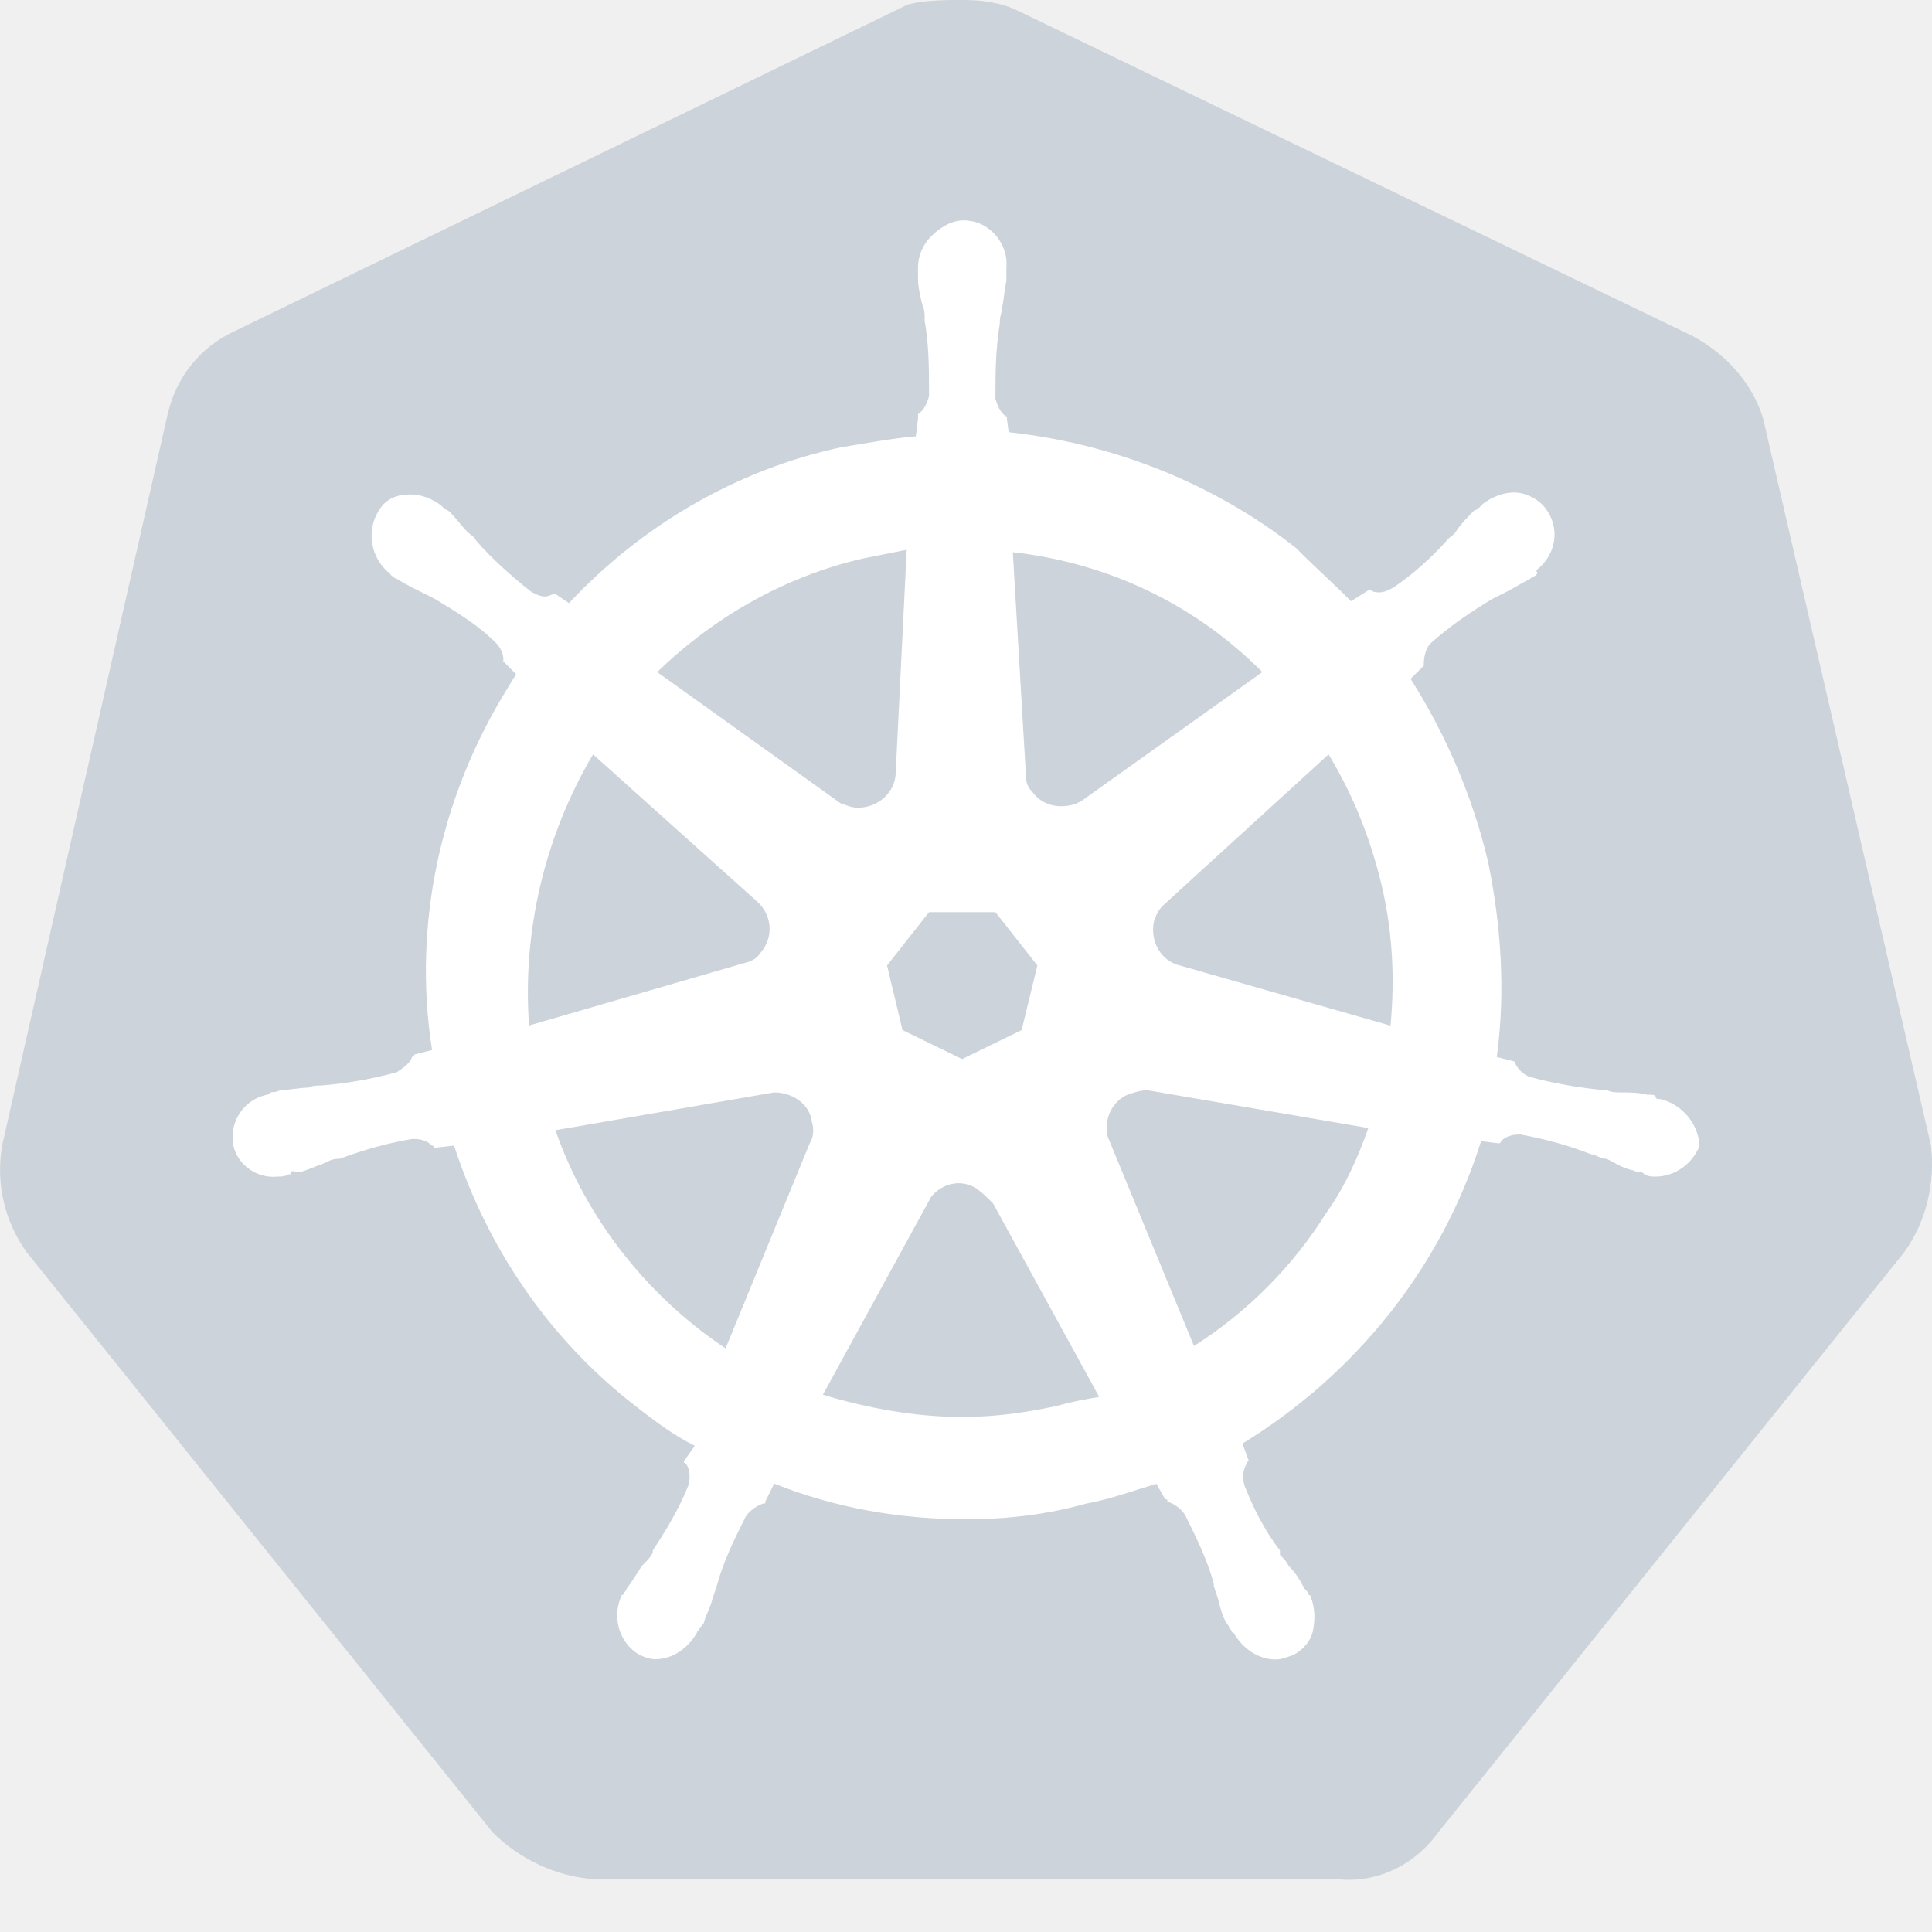
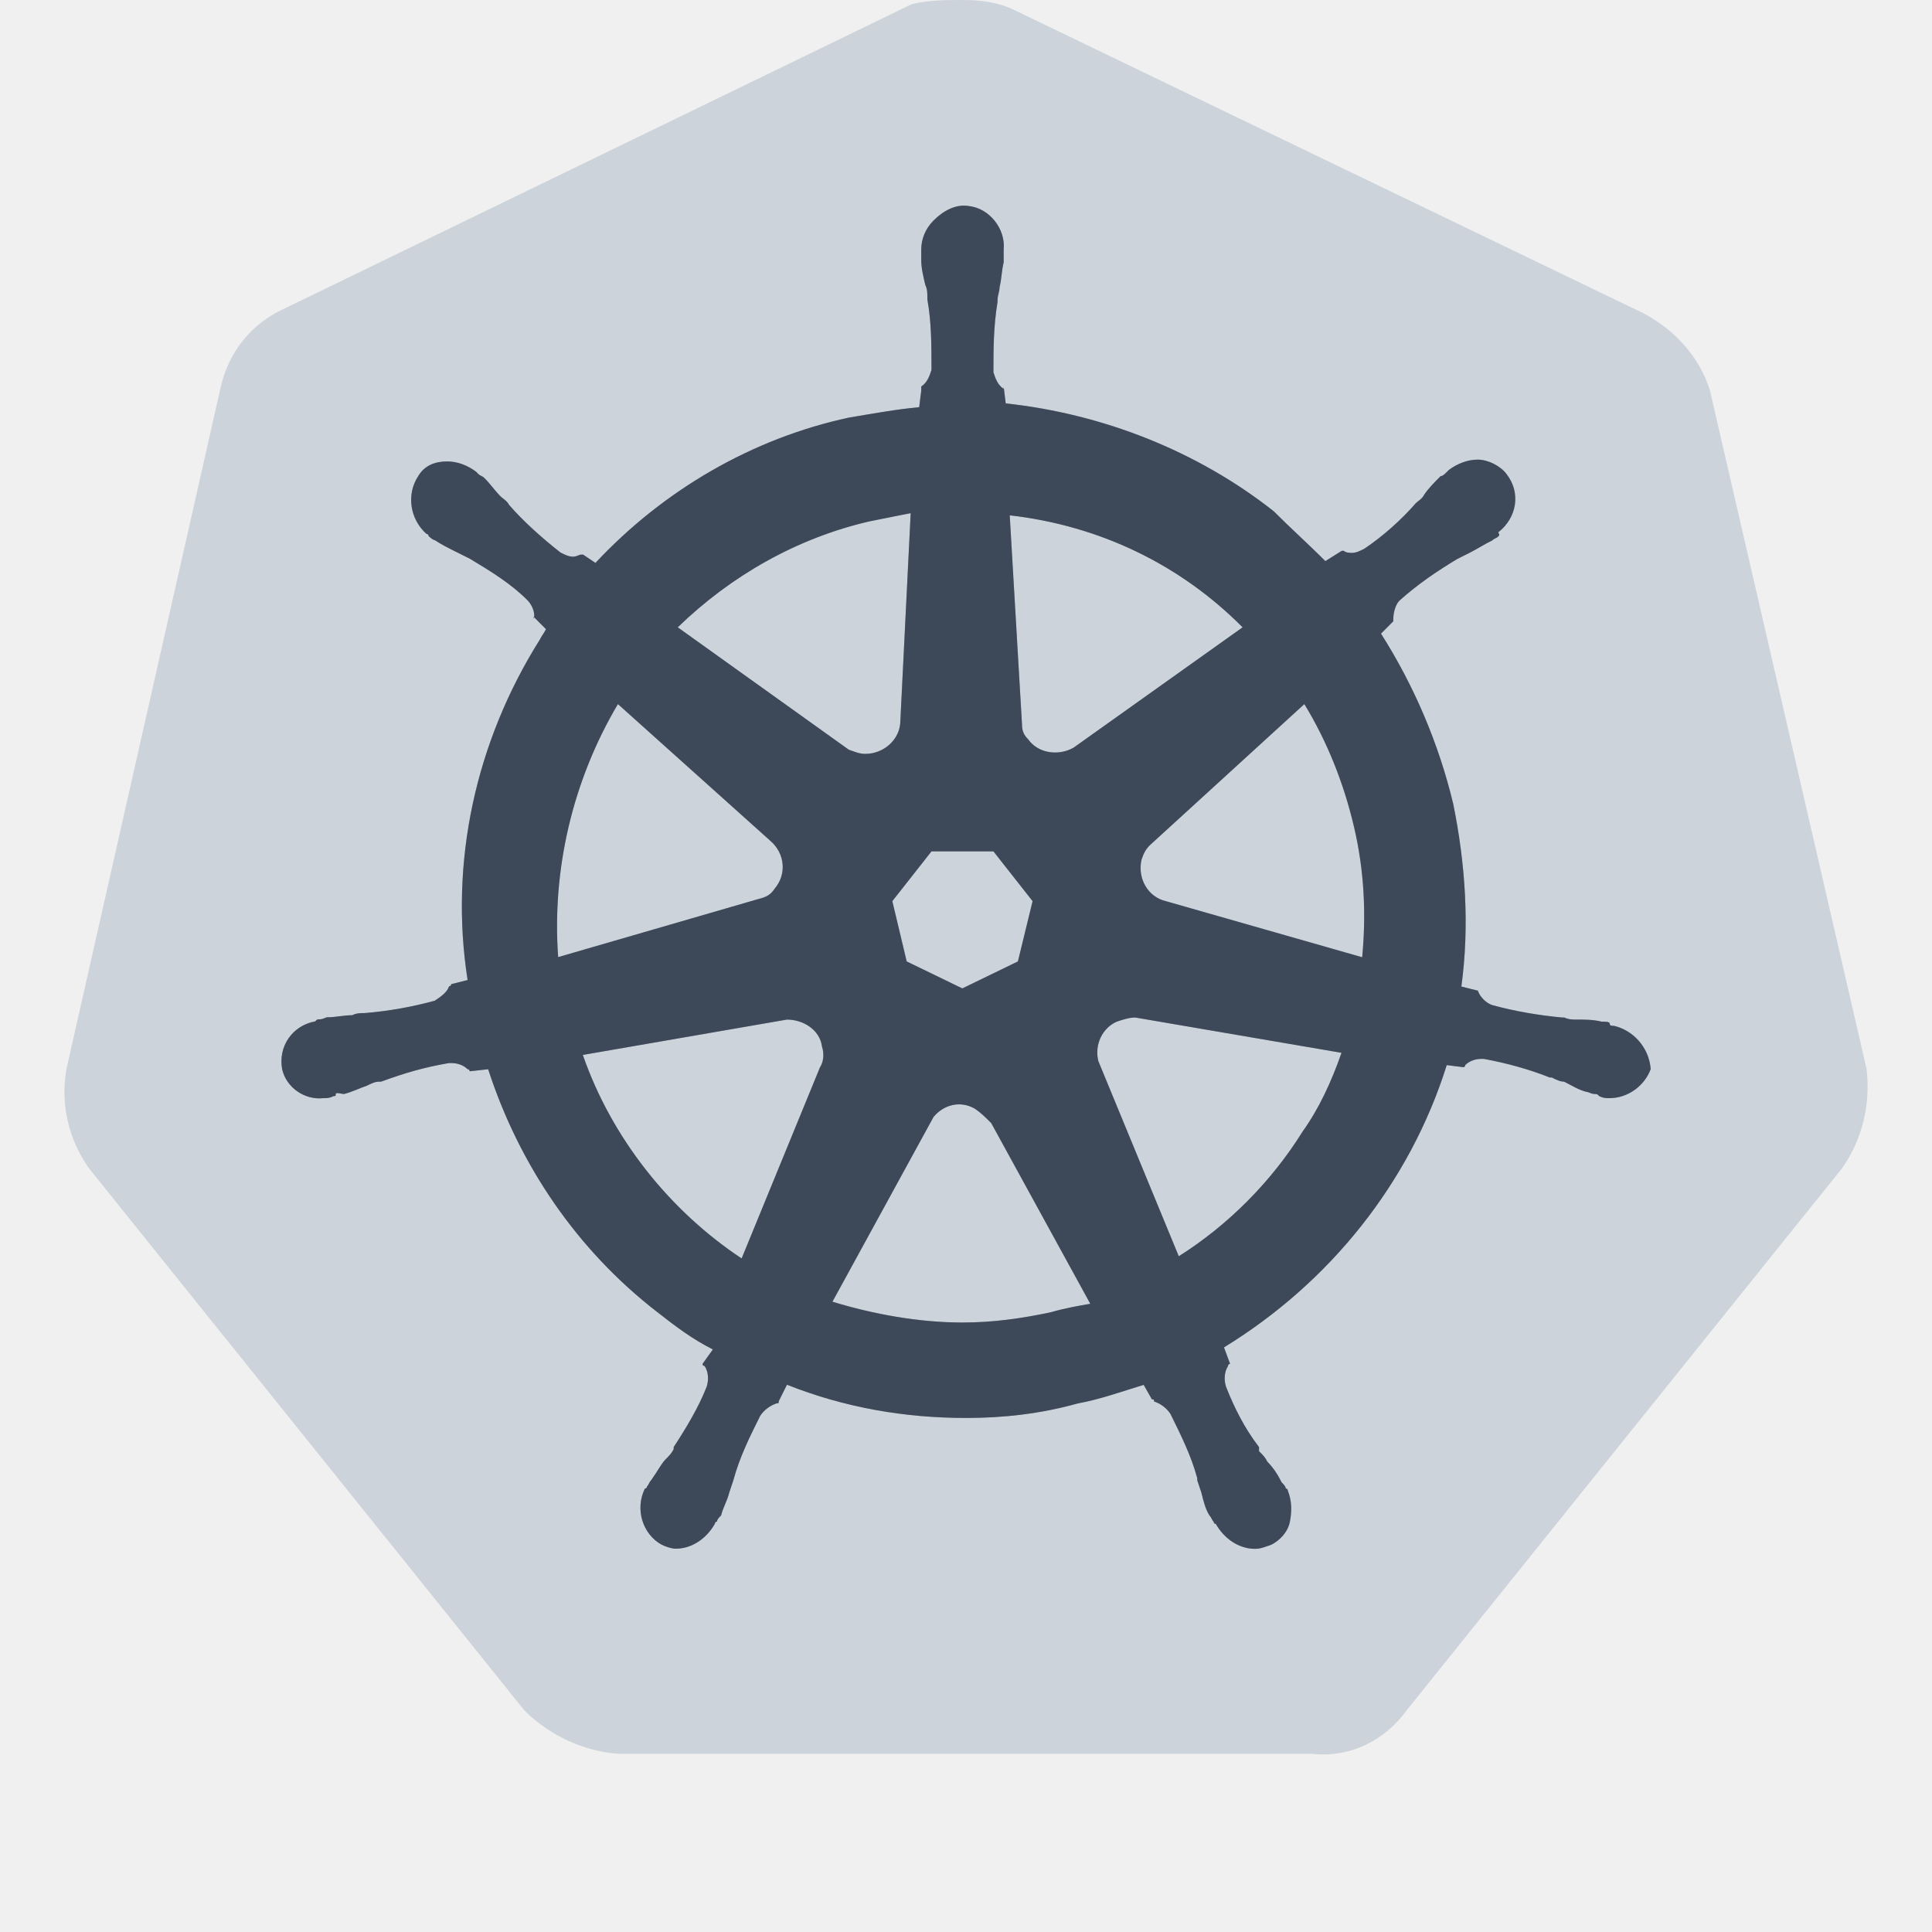
<svg xmlns="http://www.w3.org/2000/svg" width="30" height="30" viewBox="0 0 30 30" fill="none">
  <g clip-path="url(#clip0_112_12049)">
    <g clip-path="url(#clip1_112_12049)">
-       <g clip-path="url(#clip2_112_12049)">
-         <path d="M27.376 6.492C27.205 5.939 26.792 5.49 26.277 5.215L15.816 0.172C15.54 0.034 15.232 0 14.956 0C14.68 0 14.373 0 14.099 0.069L3.635 5.146C3.12 5.387 2.744 5.836 2.605 6.424L0.034 17.784C-0.068 18.371 0.068 18.959 0.413 19.443L7.651 28.454C8.064 28.869 8.648 29.144 9.229 29.179H20.755C21.372 29.248 21.956 28.972 22.332 28.454L29.57 19.443C29.915 18.959 30.051 18.371 29.983 17.784L27.376 6.492Z" fill="#CCD3DB" />
-         <path d="M25.779 17.066C25.744 17.066 25.71 17.066 25.71 17.032C25.71 16.998 25.642 16.998 25.574 16.998C25.437 16.963 25.3 16.963 25.161 16.963C25.093 16.963 25.024 16.963 24.956 16.929H24.922C24.543 16.894 24.133 16.826 23.755 16.722C23.652 16.688 23.55 16.585 23.515 16.482L23.242 16.413C23.379 15.41 23.311 14.376 23.105 13.373C22.866 12.37 22.453 11.405 21.904 10.542L22.109 10.336V10.301C22.109 10.198 22.143 10.06 22.212 9.992C22.519 9.716 22.829 9.508 23.171 9.301C23.24 9.267 23.308 9.232 23.376 9.198C23.513 9.129 23.616 9.06 23.755 8.991C23.789 8.957 23.823 8.957 23.857 8.923C23.892 8.888 23.857 8.888 23.857 8.854C24.165 8.613 24.236 8.198 23.994 7.888C23.892 7.75 23.686 7.647 23.513 7.647C23.342 7.647 23.169 7.716 23.032 7.819L22.998 7.854C22.964 7.888 22.93 7.923 22.895 7.923C22.793 8.026 22.69 8.129 22.622 8.232C22.588 8.301 22.519 8.335 22.485 8.37C22.246 8.645 21.936 8.923 21.628 9.129C21.56 9.163 21.492 9.198 21.423 9.198C21.389 9.198 21.321 9.198 21.287 9.163H21.252L20.979 9.335C20.706 9.06 20.395 8.783 20.122 8.507C18.852 7.505 17.275 6.885 15.662 6.711L15.627 6.436V6.47C15.525 6.401 15.491 6.298 15.457 6.195C15.457 5.814 15.457 5.436 15.525 5.02V4.986C15.525 4.917 15.559 4.848 15.559 4.78C15.593 4.642 15.593 4.504 15.627 4.364V4.153C15.662 3.806 15.388 3.462 15.044 3.428C14.839 3.394 14.631 3.497 14.46 3.669C14.324 3.806 14.255 3.978 14.255 4.153V4.325C14.255 4.463 14.29 4.6 14.324 4.74C14.358 4.809 14.358 4.878 14.358 4.947V4.981C14.426 5.362 14.426 5.74 14.426 6.156C14.392 6.259 14.358 6.362 14.255 6.431V6.5L14.221 6.775C13.843 6.809 13.467 6.878 13.054 6.947C11.443 7.293 9.966 8.156 8.835 9.365L8.63 9.227H8.596C8.562 9.227 8.528 9.262 8.459 9.262C8.391 9.262 8.323 9.227 8.254 9.193C7.947 8.952 7.637 8.674 7.397 8.399C7.363 8.33 7.295 8.296 7.261 8.262C7.158 8.158 7.09 8.055 6.987 7.952C6.953 7.918 6.919 7.918 6.885 7.883C6.851 7.849 6.851 7.849 6.851 7.849C6.714 7.746 6.543 7.677 6.37 7.677C6.164 7.677 5.991 7.746 5.889 7.918C5.684 8.227 5.752 8.643 6.025 8.883C6.059 8.883 6.059 8.918 6.059 8.918C6.059 8.918 6.128 8.987 6.162 8.987C6.265 9.055 6.401 9.124 6.54 9.193C6.609 9.227 6.677 9.262 6.746 9.296C7.09 9.503 7.432 9.711 7.705 9.987C7.773 10.056 7.842 10.193 7.808 10.296V10.262L8.013 10.468C7.978 10.537 7.944 10.572 7.91 10.64C6.846 12.334 6.401 14.336 6.709 16.305L6.435 16.373C6.435 16.408 6.401 16.408 6.401 16.408C6.367 16.511 6.265 16.58 6.162 16.649C5.784 16.752 5.408 16.821 4.995 16.855C4.927 16.855 4.858 16.855 4.79 16.889C4.653 16.889 4.517 16.924 4.377 16.924C4.343 16.924 4.309 16.958 4.241 16.958C4.206 16.958 4.206 16.958 4.172 16.993C3.794 17.061 3.555 17.408 3.623 17.786C3.691 18.096 4.001 18.305 4.309 18.27C4.377 18.27 4.412 18.27 4.48 18.236C4.514 18.236 4.514 18.236 4.514 18.202C4.514 18.167 4.617 18.202 4.651 18.202C4.788 18.167 4.924 18.099 5.029 18.064C5.098 18.03 5.166 17.995 5.234 17.995H5.268C5.647 17.858 5.989 17.754 6.401 17.686H6.435C6.538 17.686 6.641 17.72 6.709 17.789C6.743 17.789 6.743 17.823 6.743 17.823L7.051 17.789C7.566 19.376 8.525 20.794 9.863 21.829C10.171 22.07 10.447 22.278 10.789 22.451L10.618 22.691C10.618 22.726 10.652 22.726 10.652 22.726C10.72 22.829 10.72 22.966 10.686 23.072C10.549 23.419 10.342 23.763 10.137 24.075V24.109C10.102 24.178 10.068 24.212 10 24.281C9.932 24.35 9.863 24.488 9.761 24.628C9.726 24.662 9.726 24.697 9.692 24.731C9.692 24.731 9.692 24.765 9.658 24.765C9.487 25.112 9.624 25.525 9.932 25.697C10 25.731 10.102 25.765 10.171 25.765C10.444 25.765 10.686 25.593 10.823 25.35C10.823 25.35 10.823 25.316 10.857 25.316C10.857 25.281 10.891 25.247 10.925 25.212C10.959 25.075 11.028 24.972 11.062 24.832L11.13 24.625C11.233 24.244 11.404 23.9 11.577 23.554C11.645 23.451 11.748 23.382 11.851 23.347C11.885 23.347 11.885 23.347 11.885 23.313L12.021 23.038C12.981 23.419 13.977 23.591 15.005 23.591C15.623 23.591 16.24 23.522 16.858 23.35C17.236 23.281 17.612 23.143 17.956 23.04L18.093 23.281C18.127 23.281 18.127 23.281 18.127 23.315C18.23 23.35 18.332 23.419 18.401 23.522C18.572 23.868 18.745 24.212 18.848 24.593V24.628L18.916 24.834C18.95 24.972 18.984 25.109 19.053 25.215C19.087 25.249 19.087 25.284 19.121 25.318C19.121 25.318 19.121 25.353 19.155 25.353C19.292 25.593 19.534 25.768 19.807 25.768C19.91 25.768 19.978 25.733 20.081 25.699C20.217 25.63 20.354 25.493 20.388 25.318C20.422 25.146 20.422 24.972 20.354 24.8C20.354 24.765 20.32 24.765 20.32 24.765C20.32 24.731 20.286 24.697 20.251 24.662C20.183 24.524 20.115 24.421 20.012 24.316C19.978 24.247 19.944 24.212 19.875 24.144V24.075C19.636 23.765 19.463 23.419 19.326 23.072C19.292 22.969 19.292 22.831 19.36 22.726C19.36 22.691 19.394 22.691 19.394 22.691L19.292 22.416C21.042 21.345 22.38 19.688 22.998 17.72L23.271 17.754C23.306 17.754 23.306 17.72 23.306 17.72C23.374 17.651 23.477 17.617 23.579 17.617H23.613C23.992 17.686 24.368 17.789 24.712 17.926H24.746C24.814 17.961 24.883 17.995 24.951 17.995C25.088 18.064 25.19 18.133 25.329 18.167C25.364 18.167 25.398 18.202 25.466 18.202C25.5 18.202 25.5 18.202 25.535 18.236C25.603 18.27 25.637 18.27 25.706 18.27C26.013 18.27 26.289 18.064 26.392 17.786C26.362 17.413 26.086 17.135 25.779 17.066ZM15.864 15.995L14.939 16.445L14.014 15.995L13.774 14.992L14.426 14.164H15.457L16.108 14.992L15.864 15.995ZM21.455 13.751C21.626 14.476 21.66 15.201 21.592 15.926L18.332 14.995C18.025 14.926 17.852 14.614 17.92 14.304C17.954 14.201 17.988 14.132 18.057 14.063L20.63 11.714C21.008 12.336 21.284 13.027 21.455 13.751ZM19.602 10.436L16.79 12.439C16.55 12.577 16.206 12.542 16.035 12.302C15.967 12.233 15.932 12.164 15.932 12.061L15.727 8.574C17.236 8.746 18.574 9.402 19.602 10.436ZM13.393 8.674L14.079 8.537L13.909 11.989C13.909 12.299 13.635 12.542 13.325 12.542C13.223 12.542 13.154 12.508 13.052 12.473L10.205 10.436C11.094 9.574 12.192 8.952 13.393 8.674ZM9.209 11.714L11.748 13.992C11.987 14.199 12.021 14.545 11.816 14.786C11.748 14.889 11.68 14.924 11.543 14.958L8.215 15.924C8.11 14.476 8.452 12.992 9.209 11.714ZM8.625 17.55L12.021 16.963C12.295 16.963 12.571 17.135 12.605 17.413C12.639 17.516 12.639 17.654 12.571 17.759L11.267 20.937C10.066 20.14 9.104 18.931 8.625 17.55ZM16.413 21.831C15.932 21.934 15.454 22.003 14.939 22.003C14.219 22.003 13.464 21.866 12.778 21.657L14.46 18.583C14.631 18.376 14.907 18.307 15.146 18.445C15.249 18.514 15.317 18.583 15.42 18.686L17.068 21.691C16.858 21.728 16.653 21.762 16.413 21.831ZM20.598 18.828C20.083 19.656 19.363 20.381 18.54 20.9L17.202 17.654C17.134 17.378 17.27 17.101 17.51 16.998C17.612 16.963 17.715 16.929 17.817 16.929L21.247 17.516C21.079 17.998 20.872 18.447 20.598 18.828Z" fill="white" />
-       </g>
+       <path d="M26.551 6.06C26.391 5.543 26.006 5.124 25.525 4.867L15.761 0.161C15.504 0.032 15.217 0 14.959 0C14.702 0 14.415 0 14.159 0.064L4.393 4.803C3.912 5.027 3.561 5.447 3.431 5.995L1.032 16.598C0.936 17.146 1.064 17.695 1.385 18.146L8.141 26.557C8.527 26.945 9.071 27.201 9.613 27.233H20.371C20.947 27.298 21.492 27.041 21.843 26.557L28.599 18.146C28.92 17.695 29.048 17.146 28.984 16.598L26.551 6.06Z" fill="#CCD3DB" />
+       <path d="M25.06 15.929C25.028 15.929 24.996 15.929 24.996 15.896C24.996 15.864 24.932 15.864 24.869 15.864C24.741 15.832 24.613 15.832 24.483 15.832C24.42 15.832 24.356 15.832 24.292 15.8H24.26C23.907 15.768 23.524 15.704 23.171 15.607C23.075 15.575 22.98 15.479 22.948 15.383L22.692 15.319C22.82 14.383 22.756 13.417 22.565 12.481C22.341 11.546 21.956 10.644 21.444 9.839L21.635 9.647V9.614C21.635 9.518 21.667 9.39 21.731 9.326C22.018 9.069 22.307 8.874 22.626 8.681C22.69 8.649 22.754 8.617 22.818 8.585C22.945 8.52 23.041 8.456 23.171 8.392C23.203 8.36 23.235 8.36 23.267 8.328C23.299 8.296 23.267 8.296 23.267 8.264C23.554 8.039 23.62 7.651 23.394 7.362C23.299 7.234 23.107 7.137 22.945 7.137C22.786 7.137 22.624 7.202 22.497 7.298L22.465 7.33C22.433 7.362 22.401 7.394 22.369 7.394C22.273 7.491 22.177 7.587 22.114 7.683C22.082 7.748 22.018 7.78 21.986 7.812C21.763 8.069 21.473 8.328 21.186 8.52C21.122 8.553 21.059 8.585 20.995 8.585C20.963 8.585 20.899 8.585 20.867 8.553H20.835L20.58 8.713C20.325 8.456 20.035 8.197 19.78 7.94C18.595 7.004 17.123 6.426 15.617 6.264L15.585 6.007V6.039C15.49 5.975 15.458 5.878 15.426 5.782C15.426 5.426 15.426 5.073 15.49 4.686V4.654C15.49 4.589 15.521 4.525 15.521 4.461C15.553 4.332 15.553 4.204 15.585 4.073V3.876C15.617 3.553 15.362 3.232 15.041 3.199C14.849 3.167 14.656 3.264 14.496 3.424C14.368 3.553 14.305 3.713 14.305 3.876V4.037C14.305 4.165 14.337 4.293 14.368 4.424C14.4 4.488 14.4 4.553 14.4 4.617V4.649C14.464 5.004 14.464 5.358 14.464 5.745C14.432 5.842 14.4 5.938 14.305 6.002V6.066L14.273 6.323C13.92 6.355 13.569 6.42 13.184 6.484C11.68 6.807 10.301 7.612 9.246 8.741L9.055 8.612H9.023C8.991 8.612 8.959 8.644 8.895 8.644C8.831 8.644 8.768 8.612 8.704 8.58C8.417 8.355 8.127 8.096 7.904 7.839C7.872 7.775 7.808 7.743 7.776 7.711C7.681 7.615 7.617 7.518 7.521 7.422C7.489 7.39 7.457 7.39 7.425 7.358C7.394 7.326 7.394 7.326 7.394 7.326C7.266 7.229 7.106 7.165 6.945 7.165C6.753 7.165 6.592 7.229 6.496 7.39C6.304 7.679 6.368 8.066 6.623 8.291C6.655 8.291 6.655 8.323 6.655 8.323C6.655 8.323 6.719 8.387 6.751 8.387C6.847 8.452 6.974 8.516 7.104 8.58C7.168 8.612 7.232 8.644 7.296 8.676C7.617 8.869 7.936 9.064 8.191 9.321C8.255 9.385 8.319 9.514 8.287 9.61V9.578L8.478 9.77C8.446 9.835 8.414 9.867 8.383 9.931C7.389 11.511 6.974 13.38 7.261 15.218L7.006 15.282C7.006 15.314 6.974 15.314 6.974 15.314C6.942 15.41 6.847 15.475 6.751 15.539C6.398 15.635 6.047 15.699 5.662 15.731C5.598 15.731 5.534 15.731 5.47 15.764C5.343 15.764 5.215 15.796 5.085 15.796C5.053 15.796 5.022 15.828 4.958 15.828C4.926 15.828 4.926 15.828 4.894 15.86C4.541 15.924 4.317 16.247 4.381 16.601C4.445 16.89 4.734 17.085 5.022 17.052C5.085 17.052 5.117 17.052 5.181 17.02C5.213 17.02 5.213 17.02 5.213 16.988C5.213 16.956 5.309 16.988 5.341 16.988C5.468 16.956 5.596 16.892 5.694 16.86C5.758 16.828 5.821 16.796 5.885 16.796H5.917C6.27 16.667 6.589 16.571 6.974 16.507H7.006C7.102 16.507 7.198 16.539 7.261 16.603C7.293 16.603 7.293 16.635 7.293 16.635L7.58 16.603C8.061 18.085 8.957 19.408 10.205 20.373C10.492 20.598 10.75 20.793 11.069 20.954L10.909 21.178C10.909 21.211 10.941 21.211 10.941 21.211C11.005 21.307 11.005 21.435 10.973 21.534C10.846 21.857 10.652 22.178 10.461 22.47V22.502C10.429 22.566 10.397 22.598 10.333 22.663C10.269 22.727 10.205 22.855 10.11 22.986C10.078 23.018 10.078 23.05 10.046 23.082C10.046 23.082 10.046 23.114 10.014 23.114C9.855 23.438 9.982 23.823 10.269 23.983C10.333 24.016 10.429 24.048 10.492 24.048C10.748 24.048 10.973 23.887 11.101 23.66C11.101 23.66 11.101 23.628 11.133 23.628C11.133 23.596 11.165 23.564 11.197 23.532C11.229 23.403 11.292 23.307 11.324 23.176L11.388 22.984C11.484 22.628 11.643 22.307 11.805 21.984C11.869 21.887 11.965 21.823 12.06 21.791C12.092 21.791 12.092 21.791 12.092 21.759L12.22 21.502C13.115 21.857 14.045 22.018 15.004 22.018C15.581 22.018 16.157 21.954 16.734 21.793C17.087 21.729 17.438 21.601 17.759 21.504L17.887 21.729C17.919 21.729 17.919 21.729 17.919 21.761C18.014 21.793 18.11 21.857 18.174 21.954C18.333 22.277 18.495 22.598 18.591 22.954V22.986L18.655 23.178C18.687 23.307 18.718 23.435 18.782 23.534C18.814 23.566 18.814 23.598 18.846 23.63C18.846 23.63 18.846 23.662 18.878 23.662C19.006 23.887 19.231 24.05 19.486 24.05C19.582 24.05 19.646 24.018 19.742 23.986C19.869 23.922 19.997 23.793 20.029 23.63C20.061 23.47 20.061 23.307 19.997 23.146C19.997 23.114 19.965 23.114 19.965 23.114C19.965 23.082 19.933 23.05 19.901 23.018C19.837 22.89 19.773 22.793 19.678 22.695C19.646 22.63 19.614 22.598 19.55 22.534V22.47C19.327 22.181 19.165 21.857 19.038 21.534C19.006 21.438 19.006 21.309 19.069 21.211C19.069 21.178 19.101 21.178 19.101 21.178L19.006 20.922C20.639 19.922 21.888 18.376 22.465 16.539L22.72 16.571C22.752 16.571 22.752 16.539 22.752 16.539C22.816 16.474 22.911 16.442 23.007 16.442H23.039C23.392 16.507 23.743 16.603 24.064 16.731H24.096C24.16 16.764 24.224 16.796 24.288 16.796C24.415 16.86 24.511 16.924 24.641 16.956C24.673 16.956 24.704 16.988 24.768 16.988C24.8 16.988 24.8 16.988 24.832 17.02C24.896 17.052 24.928 17.052 24.992 17.052C25.279 17.052 25.536 16.86 25.632 16.601C25.605 16.252 25.347 15.993 25.06 15.929ZM15.806 14.929L14.943 15.348L14.079 14.929L13.856 13.993L14.464 13.22H15.426L16.034 13.993L15.806 14.929ZM21.024 12.835C21.184 13.511 21.216 14.188 21.152 14.864L18.11 13.995C17.823 13.931 17.661 13.64 17.725 13.351C17.757 13.254 17.789 13.19 17.853 13.126L20.254 10.933C20.608 11.514 20.865 12.158 21.024 12.835ZM19.295 9.741L16.67 11.61C16.447 11.738 16.125 11.706 15.966 11.481C15.902 11.417 15.87 11.353 15.87 11.257L15.679 8.002C17.087 8.163 18.336 8.775 19.295 9.741ZM13.5 8.096L14.141 7.968L13.981 11.19C13.981 11.479 13.726 11.706 13.437 11.706C13.341 11.706 13.277 11.674 13.181 11.642L10.524 9.741C11.354 8.936 12.379 8.355 13.5 8.096ZM9.595 10.933L11.965 13.059C12.188 13.252 12.22 13.575 12.028 13.8C11.965 13.896 11.901 13.929 11.773 13.961L8.667 14.862C8.569 13.511 8.888 12.126 9.595 10.933ZM9.05 16.381L12.22 15.832C12.475 15.832 12.732 15.993 12.764 16.252C12.796 16.348 12.796 16.477 12.732 16.575L11.516 19.541C10.395 18.798 9.497 17.669 9.05 16.381ZM16.319 20.376C15.87 20.472 15.424 20.536 14.943 20.536C14.271 20.536 13.566 20.408 12.926 20.213L14.496 17.344C14.656 17.151 14.913 17.087 15.136 17.215C15.232 17.279 15.296 17.344 15.392 17.44L16.93 20.245C16.734 20.279 16.542 20.312 16.319 20.376ZM20.225 17.573C19.744 18.346 19.072 19.023 18.304 19.507L17.055 16.477C16.991 16.22 17.119 15.961 17.342 15.864C17.438 15.832 17.534 15.8 17.629 15.8L20.831 16.348C20.674 16.798 20.48 17.218 20.225 17.573Z" fill="#5F708A" />
+       <path d="M25.06 15.929C25.028 15.929 24.996 15.929 24.996 15.896C24.996 15.864 24.932 15.864 24.869 15.864C24.741 15.832 24.613 15.832 24.483 15.832C24.42 15.832 24.356 15.832 24.292 15.8H24.26C23.907 15.768 23.524 15.704 23.171 15.607C23.075 15.575 22.98 15.479 22.948 15.383L22.692 15.319C22.82 14.383 22.756 13.417 22.565 12.481C22.341 11.546 21.956 10.644 21.444 9.839L21.635 9.647V9.614C21.635 9.518 21.667 9.39 21.731 9.326C22.018 9.069 22.307 8.874 22.626 8.681C22.69 8.649 22.754 8.617 22.818 8.585C22.945 8.52 23.041 8.456 23.171 8.392C23.203 8.36 23.235 8.36 23.267 8.328C23.299 8.296 23.267 8.296 23.267 8.264C23.554 8.039 23.62 7.651 23.394 7.362C23.299 7.234 23.107 7.137 22.945 7.137C22.786 7.137 22.624 7.202 22.497 7.298L22.465 7.33C22.433 7.362 22.401 7.394 22.369 7.394C22.273 7.491 22.177 7.587 22.114 7.683C22.082 7.748 22.018 7.78 21.986 7.812C21.763 8.069 21.473 8.328 21.186 8.52C21.122 8.553 21.059 8.585 20.995 8.585C20.963 8.585 20.899 8.585 20.867 8.553H20.835L20.58 8.713C20.325 8.456 20.035 8.197 19.78 7.94C18.595 7.004 17.123 6.426 15.617 6.264L15.585 6.007V6.039C15.49 5.975 15.458 5.878 15.426 5.782C15.426 5.426 15.426 5.073 15.49 4.686V4.654C15.49 4.589 15.521 4.525 15.521 4.461C15.553 4.332 15.553 4.204 15.585 4.073V3.876C15.617 3.553 15.362 3.232 15.041 3.199C14.849 3.167 14.656 3.264 14.496 3.424C14.368 3.553 14.305 3.713 14.305 3.876V4.037C14.305 4.165 14.337 4.293 14.368 4.424C14.4 4.488 14.4 4.553 14.4 4.617V4.649C14.464 5.004 14.464 5.358 14.464 5.745C14.432 5.842 14.4 5.938 14.305 6.002V6.066L14.273 6.323C13.92 6.355 13.569 6.42 13.184 6.484C11.68 6.807 10.301 7.612 9.246 8.741L9.055 8.612H9.023C8.991 8.612 8.959 8.644 8.895 8.644C8.831 8.644 8.768 8.612 8.704 8.58C8.417 8.355 8.127 8.096 7.904 7.839C7.872 7.775 7.808 7.743 7.776 7.711C7.681 7.615 7.617 7.518 7.521 7.422C7.489 7.39 7.457 7.39 7.425 7.358C7.394 7.326 7.394 7.326 7.394 7.326C7.266 7.229 7.106 7.165 6.945 7.165C6.753 7.165 6.592 7.229 6.496 7.39C6.304 7.679 6.368 8.066 6.623 8.291C6.655 8.291 6.655 8.323 6.655 8.323C6.655 8.323 6.719 8.387 6.751 8.387C6.847 8.452 6.974 8.516 7.104 8.58C7.168 8.612 7.232 8.644 7.296 8.676C7.617 8.869 7.936 9.064 8.191 9.321C8.255 9.385 8.319 9.514 8.287 9.61V9.578L8.478 9.77C8.446 9.835 8.414 9.867 8.383 9.931C7.389 11.511 6.974 13.38 7.261 15.218L7.006 15.282C7.006 15.314 6.974 15.314 6.974 15.314C6.942 15.41 6.847 15.475 6.751 15.539C6.398 15.635 6.047 15.699 5.662 15.731C5.598 15.731 5.534 15.731 5.47 15.764C5.343 15.764 5.215 15.796 5.085 15.796C5.053 15.796 5.022 15.828 4.958 15.828C4.926 15.828 4.926 15.828 4.894 15.86C4.541 15.924 4.317 16.247 4.381 16.601C4.445 16.89 4.734 17.085 5.022 17.052C5.085 17.052 5.117 17.052 5.181 17.02C5.213 17.02 5.213 17.02 5.213 16.988C5.213 16.956 5.309 16.988 5.341 16.988C5.468 16.956 5.596 16.892 5.694 16.86C5.758 16.828 5.821 16.796 5.885 16.796H5.917C6.27 16.667 6.589 16.571 6.974 16.507H7.006C7.102 16.507 7.198 16.539 7.261 16.603C7.293 16.603 7.293 16.635 7.293 16.635L7.58 16.603C8.061 18.085 8.957 19.408 10.205 20.373C10.492 20.598 10.75 20.793 11.069 20.954L10.909 21.178C10.909 21.211 10.941 21.211 10.941 21.211C11.005 21.307 11.005 21.435 10.973 21.534C10.846 21.857 10.652 22.178 10.461 22.47V22.502C10.429 22.566 10.397 22.598 10.333 22.663C10.269 22.727 10.205 22.855 10.11 22.986C10.078 23.018 10.078 23.05 10.046 23.082C10.046 23.082 10.046 23.114 10.014 23.114C9.855 23.438 9.982 23.823 10.269 23.983C10.333 24.016 10.429 24.048 10.492 24.048C10.748 24.048 10.973 23.887 11.101 23.66C11.101 23.66 11.101 23.628 11.133 23.628C11.133 23.596 11.165 23.564 11.197 23.532C11.229 23.403 11.292 23.307 11.324 23.176L11.388 22.984C11.484 22.628 11.643 22.307 11.805 21.984C11.869 21.887 11.965 21.823 12.06 21.791C12.092 21.791 12.092 21.791 12.092 21.759L12.22 21.502C13.115 21.857 14.045 22.018 15.004 22.018C15.581 22.018 16.157 21.954 16.734 21.793C17.087 21.729 17.438 21.601 17.759 21.504L17.887 21.729C17.919 21.729 17.919 21.729 17.919 21.761C18.014 21.793 18.11 21.857 18.174 21.954C18.333 22.277 18.495 22.598 18.591 22.954V22.986L18.655 23.178C18.687 23.307 18.718 23.435 18.782 23.534C18.814 23.566 18.814 23.598 18.846 23.63C18.846 23.63 18.846 23.662 18.878 23.662C19.006 23.887 19.231 24.05 19.486 24.05C19.582 24.05 19.646 24.018 19.742 23.986C19.869 23.922 19.997 23.793 20.029 23.63C20.061 23.47 20.061 23.307 19.997 23.146C19.997 23.114 19.965 23.114 19.965 23.114C19.965 23.082 19.933 23.05 19.901 23.018C19.837 22.89 19.773 22.793 19.678 22.695C19.646 22.63 19.614 22.598 19.55 22.534V22.47C19.327 22.181 19.165 21.857 19.038 21.534C19.006 21.438 19.006 21.309 19.069 21.211C19.069 21.178 19.101 21.178 19.101 21.178L19.006 20.922C20.639 19.922 21.888 18.376 22.465 16.539L22.72 16.571C22.752 16.571 22.752 16.539 22.752 16.539C22.816 16.474 22.911 16.442 23.007 16.442H23.039C23.392 16.507 23.743 16.603 24.064 16.731H24.096C24.16 16.764 24.224 16.796 24.288 16.796C24.415 16.86 24.511 16.924 24.641 16.956C24.673 16.956 24.704 16.988 24.768 16.988C24.8 16.988 24.8 16.988 24.832 17.02C24.896 17.052 24.928 17.052 24.992 17.052C25.279 17.052 25.536 16.86 25.632 16.601C25.605 16.252 25.347 15.993 25.06 15.929ZM15.806 14.929L14.943 15.348L14.079 14.929L13.856 13.993L14.464 13.22H15.426L16.034 13.993L15.806 14.929ZM21.024 12.835C21.184 13.511 21.216 14.188 21.152 14.864L18.11 13.995C17.823 13.931 17.661 13.64 17.725 13.351C17.757 13.254 17.789 13.19 17.853 13.126L20.254 10.933C20.608 11.514 20.865 12.158 21.024 12.835ZM19.295 9.741L16.67 11.61C16.447 11.738 16.125 11.706 15.966 11.481C15.902 11.417 15.87 11.353 15.87 11.257L15.679 8.002C17.087 8.163 18.336 8.775 19.295 9.741ZM13.5 8.096L14.141 7.968L13.981 11.19C13.981 11.479 13.726 11.706 13.437 11.706C13.341 11.706 13.277 11.674 13.181 11.642L10.524 9.741C11.354 8.936 12.379 8.355 13.5 8.096ZM9.595 10.933L11.965 13.059C12.188 13.252 12.22 13.575 12.028 13.8C11.965 13.896 11.901 13.929 11.773 13.961L8.667 14.862C8.569 13.511 8.888 12.126 9.595 10.933ZM9.05 16.381L12.22 15.832C12.475 15.832 12.732 15.993 12.764 16.252C12.796 16.348 12.796 16.477 12.732 16.575L11.516 19.541C10.395 18.798 9.497 17.669 9.05 16.381ZM16.319 20.376C15.87 20.472 15.424 20.536 14.943 20.536C14.271 20.536 13.566 20.408 12.926 20.213L14.496 17.344C14.656 17.151 14.913 17.087 15.136 17.215C15.232 17.279 15.296 17.344 15.392 17.44L16.93 20.245C16.734 20.279 16.542 20.312 16.319 20.376ZM20.225 17.573C19.744 18.346 19.072 19.023 18.304 19.507L17.055 16.477C16.991 16.22 17.119 15.961 17.342 15.864C17.438 15.832 17.534 15.8 17.629 15.8L20.831 16.348C20.674 16.798 20.48 17.218 20.225 17.573Z" fill="black" fill-opacity="0.2" />
+       <path d="M25.06 15.929C25.028 15.929 24.996 15.929 24.996 15.896C24.996 15.864 24.932 15.864 24.869 15.864C24.741 15.832 24.613 15.832 24.483 15.832C24.42 15.832 24.356 15.832 24.292 15.8H24.26C23.907 15.768 23.524 15.704 23.171 15.607C23.075 15.575 22.98 15.479 22.948 15.383L22.692 15.319C22.82 14.383 22.756 13.417 22.565 12.481C22.341 11.546 21.956 10.644 21.444 9.839L21.635 9.647V9.614C21.635 9.518 21.667 9.39 21.731 9.326C22.018 9.069 22.307 8.874 22.626 8.681C22.69 8.649 22.754 8.617 22.818 8.585C22.945 8.52 23.041 8.456 23.171 8.392C23.203 8.36 23.235 8.36 23.267 8.328C23.299 8.296 23.267 8.296 23.267 8.264C23.554 8.039 23.62 7.651 23.394 7.362C23.299 7.234 23.107 7.137 22.945 7.137C22.786 7.137 22.624 7.202 22.497 7.298L22.465 7.33C22.433 7.362 22.401 7.394 22.369 7.394C22.273 7.491 22.177 7.587 22.114 7.683C22.082 7.748 22.018 7.78 21.986 7.812C21.763 8.069 21.473 8.328 21.186 8.52C21.122 8.553 21.059 8.585 20.995 8.585C20.963 8.585 20.899 8.585 20.867 8.553H20.835L20.58 8.713C20.325 8.456 20.035 8.197 19.78 7.94C18.595 7.004 17.123 6.426 15.617 6.264L15.585 6.007V6.039C15.49 5.975 15.458 5.878 15.426 5.782C15.426 5.426 15.426 5.073 15.49 4.686V4.654C15.49 4.589 15.521 4.525 15.521 4.461C15.553 4.332 15.553 4.204 15.585 4.073V3.876C15.617 3.553 15.362 3.232 15.041 3.199C14.849 3.167 14.656 3.264 14.496 3.424C14.368 3.553 14.305 3.713 14.305 3.876V4.037C14.305 4.165 14.337 4.293 14.368 4.424C14.4 4.488 14.4 4.553 14.4 4.617V4.649C14.464 5.004 14.464 5.358 14.464 5.745C14.432 5.842 14.4 5.938 14.305 6.002V6.066L14.273 6.323C13.92 6.355 13.569 6.42 13.184 6.484C11.68 6.807 10.301 7.612 9.246 8.741L9.055 8.612H9.023C8.991 8.612 8.959 8.644 8.895 8.644C8.831 8.644 8.768 8.612 8.704 8.58C8.417 8.355 8.127 8.096 7.904 7.839C7.872 7.775 7.808 7.743 7.776 7.711C7.681 7.615 7.617 7.518 7.521 7.422C7.489 7.39 7.457 7.39 7.425 7.358C7.394 7.326 7.394 7.326 7.394 7.326C7.266 7.229 7.106 7.165 6.945 7.165C6.753 7.165 6.592 7.229 6.496 7.39C6.304 7.679 6.368 8.066 6.623 8.291C6.655 8.291 6.655 8.323 6.655 8.323C6.655 8.323 6.719 8.387 6.751 8.387C6.847 8.452 6.974 8.516 7.104 8.58C7.168 8.612 7.232 8.644 7.296 8.676C7.617 8.869 7.936 9.064 8.191 9.321C8.255 9.385 8.319 9.514 8.287 9.61V9.578L8.478 9.77C8.446 9.835 8.414 9.867 8.383 9.931C7.389 11.511 6.974 13.38 7.261 15.218L7.006 15.282C7.006 15.314 6.974 15.314 6.974 15.314C6.942 15.41 6.847 15.475 6.751 15.539C6.398 15.635 6.047 15.699 5.662 15.731C5.598 15.731 5.534 15.731 5.47 15.764C5.343 15.764 5.215 15.796 5.085 15.796C5.053 15.796 5.022 15.828 4.958 15.828C4.926 15.828 4.926 15.828 4.894 15.86C4.541 15.924 4.317 16.247 4.381 16.601C4.445 16.89 4.734 17.085 5.022 17.052C5.085 17.052 5.117 17.052 5.181 17.02C5.213 17.02 5.213 17.02 5.213 16.988C5.213 16.956 5.309 16.988 5.341 16.988C5.468 16.956 5.596 16.892 5.694 16.86C5.758 16.828 5.821 16.796 5.885 16.796H5.917C6.27 16.667 6.589 16.571 6.974 16.507H7.006C7.102 16.507 7.198 16.539 7.261 16.603C7.293 16.603 7.293 16.635 7.293 16.635L7.58 16.603C8.061 18.085 8.957 19.408 10.205 20.373C10.492 20.598 10.75 20.793 11.069 20.954L10.909 21.178C10.909 21.211 10.941 21.211 10.941 21.211C11.005 21.307 11.005 21.435 10.973 21.534C10.846 21.857 10.652 22.178 10.461 22.47V22.502C10.429 22.566 10.397 22.598 10.333 22.663C10.269 22.727 10.205 22.855 10.11 22.986C10.078 23.018 10.078 23.05 10.046 23.082C10.046 23.082 10.046 23.114 10.014 23.114C9.855 23.438 9.982 23.823 10.269 23.983C10.333 24.016 10.429 24.048 10.492 24.048C10.748 24.048 10.973 23.887 11.101 23.66C11.101 23.66 11.101 23.628 11.133 23.628C11.133 23.596 11.165 23.564 11.197 23.532C11.229 23.403 11.292 23.307 11.324 23.176L11.388 22.984C11.484 22.628 11.643 22.307 11.805 21.984C11.869 21.887 11.965 21.823 12.06 21.791C12.092 21.791 12.092 21.791 12.092 21.759L12.22 21.502C13.115 21.857 14.045 22.018 15.004 22.018C15.581 22.018 16.157 21.954 16.734 21.793C17.087 21.729 17.438 21.601 17.759 21.504L17.887 21.729C17.919 21.729 17.919 21.729 17.919 21.761C18.014 21.793 18.11 21.857 18.174 21.954C18.333 22.277 18.495 22.598 18.591 22.954V22.986L18.655 23.178C18.687 23.307 18.718 23.435 18.782 23.534C18.814 23.566 18.814 23.598 18.846 23.63C18.846 23.63 18.846 23.662 18.878 23.662C19.006 23.887 19.231 24.05 19.486 24.05C19.582 24.05 19.646 24.018 19.742 23.986C19.869 23.922 19.997 23.793 20.029 23.63C20.061 23.47 20.061 23.307 19.997 23.146C19.997 23.114 19.965 23.114 19.965 23.114C19.965 23.082 19.933 23.05 19.901 23.018C19.837 22.89 19.773 22.793 19.678 22.695C19.646 22.63 19.614 22.598 19.55 22.534V22.47C19.327 22.181 19.165 21.857 19.038 21.534C19.006 21.438 19.006 21.309 19.069 21.211C19.069 21.178 19.101 21.178 19.101 21.178L19.006 20.922C20.639 19.922 21.888 18.376 22.465 16.539L22.72 16.571C22.752 16.571 22.752 16.539 22.752 16.539C22.816 16.474 22.911 16.442 23.007 16.442H23.039C23.392 16.507 23.743 16.603 24.064 16.731H24.096C24.16 16.764 24.224 16.796 24.288 16.796C24.415 16.86 24.511 16.924 24.641 16.956C24.673 16.956 24.704 16.988 24.768 16.988C24.8 16.988 24.8 16.988 24.832 17.02C24.896 17.052 24.928 17.052 24.992 17.052C25.279 17.052 25.536 16.86 25.632 16.601C25.605 16.252 25.347 15.993 25.06 15.929ZM15.806 14.929L14.943 15.348L14.079 14.929L13.856 13.993L14.464 13.22H15.426L16.034 13.993L15.806 14.929ZM21.024 12.835C21.184 13.511 21.216 14.188 21.152 14.864L18.11 13.995C17.823 13.931 17.661 13.64 17.725 13.351C17.757 13.254 17.789 13.19 17.853 13.126L20.254 10.933C20.608 11.514 20.865 12.158 21.024 12.835ZM19.295 9.741L16.67 11.61C16.447 11.738 16.125 11.706 15.966 11.481C15.902 11.417 15.87 11.353 15.87 11.257L15.679 8.002C17.087 8.163 18.336 8.775 19.295 9.741ZM13.5 8.096L14.141 7.968L13.981 11.19C13.981 11.479 13.726 11.706 13.437 11.706C13.341 11.706 13.277 11.674 13.181 11.642L10.524 9.741C11.354 8.936 12.379 8.355 13.5 8.096ZM9.595 10.933L11.965 13.059C12.188 13.252 12.22 13.575 12.028 13.8C11.965 13.896 11.901 13.929 11.773 13.961L8.667 14.862C8.569 13.511 8.888 12.126 9.595 10.933ZM9.05 16.381L12.22 15.832C12.475 15.832 12.732 15.993 12.764 16.252C12.796 16.348 12.796 16.477 12.732 16.575L11.516 19.541C10.395 18.798 9.497 17.669 9.05 16.381ZM16.319 20.376C15.87 20.472 15.424 20.536 14.943 20.536C14.271 20.536 13.566 20.408 12.926 20.213L14.496 17.344C14.656 17.151 14.913 17.087 15.136 17.215C15.232 17.279 15.296 17.344 15.392 17.44L16.93 20.245C16.734 20.279 16.542 20.312 16.319 20.376ZM20.225 17.573C19.744 18.346 19.072 19.023 18.304 19.507L17.055 16.477C16.991 16.22 17.119 15.961 17.342 15.864C17.438 15.832 17.534 15.8 17.629 15.8L20.831 16.348C20.674 16.798 20.48 17.218 20.225 17.573Z" fill="black" fill-opacity="0.2" />
    </g>
  </g>
  <defs>
    <clipPath id="clip0_112_12049">
      <rect width="30" height="30" fill="white" />
    </clipPath>
    <clipPath id="clip1_112_12049">
      <rect width="30" height="30" fill="white" />
    </clipPath>
-     <clipPath id="clip2_112_12049">
-       <rect width="30" height="30" fill="white" />
-     </clipPath>
  </defs>
</svg>
